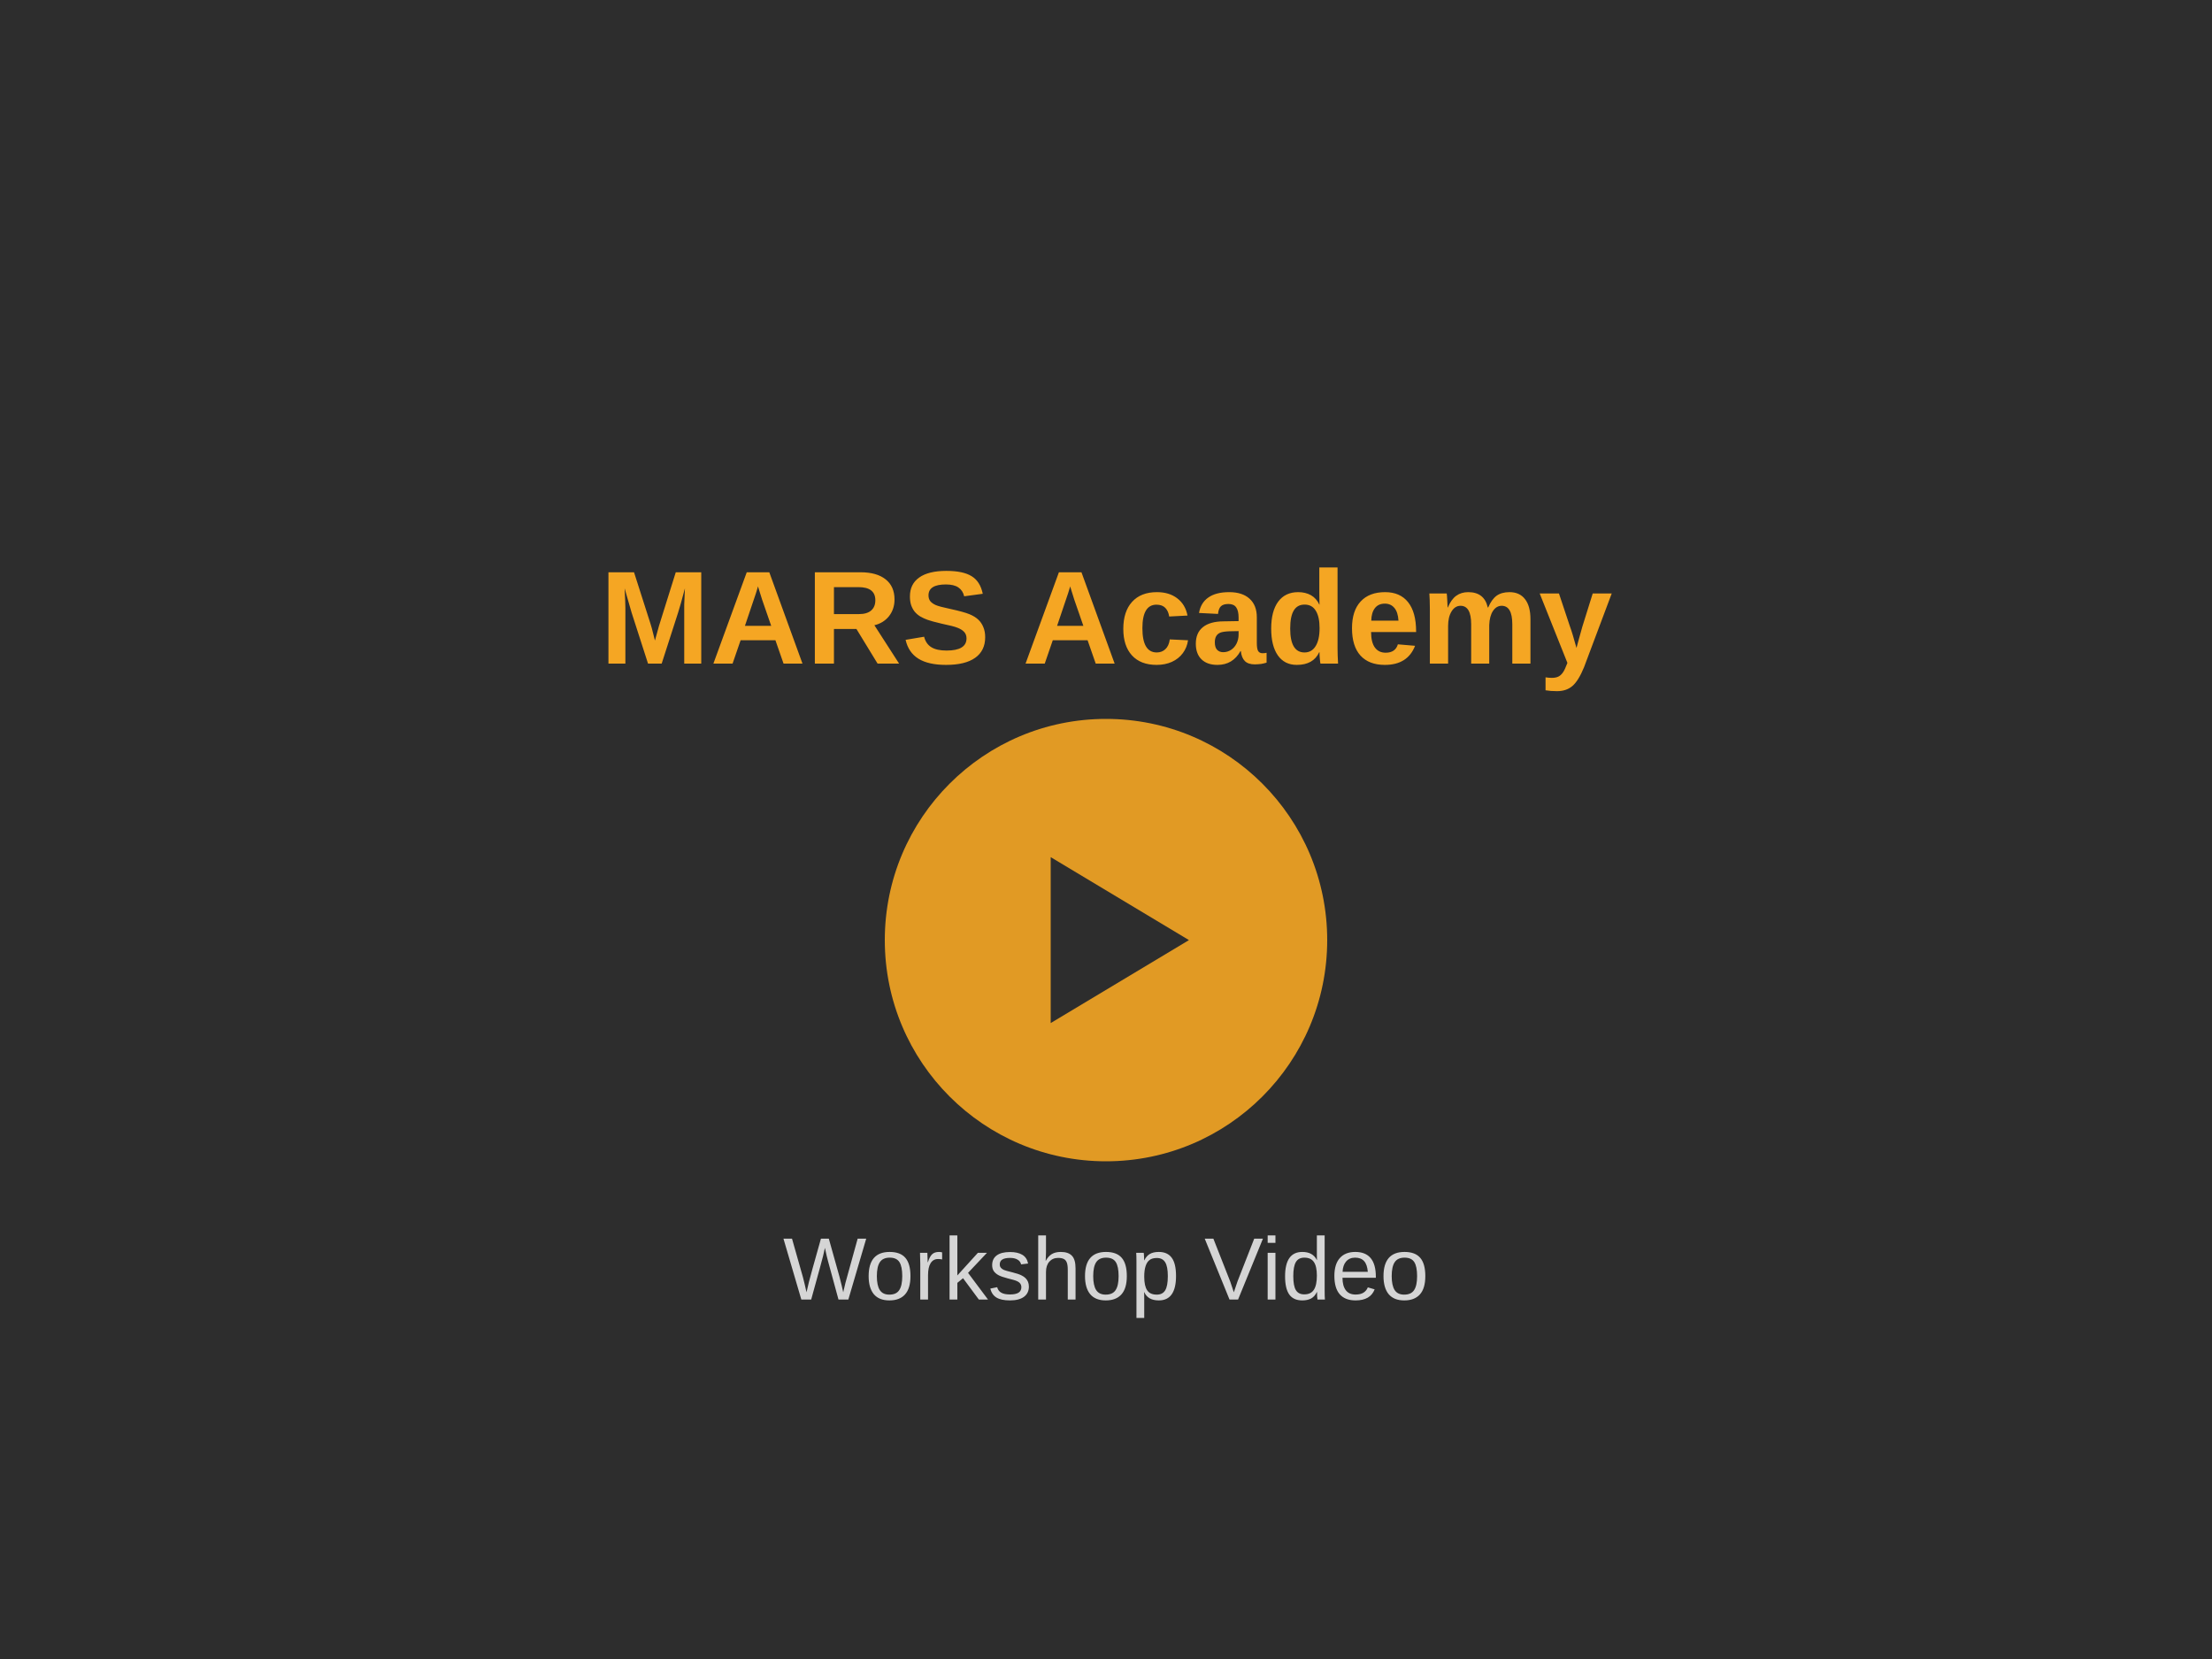
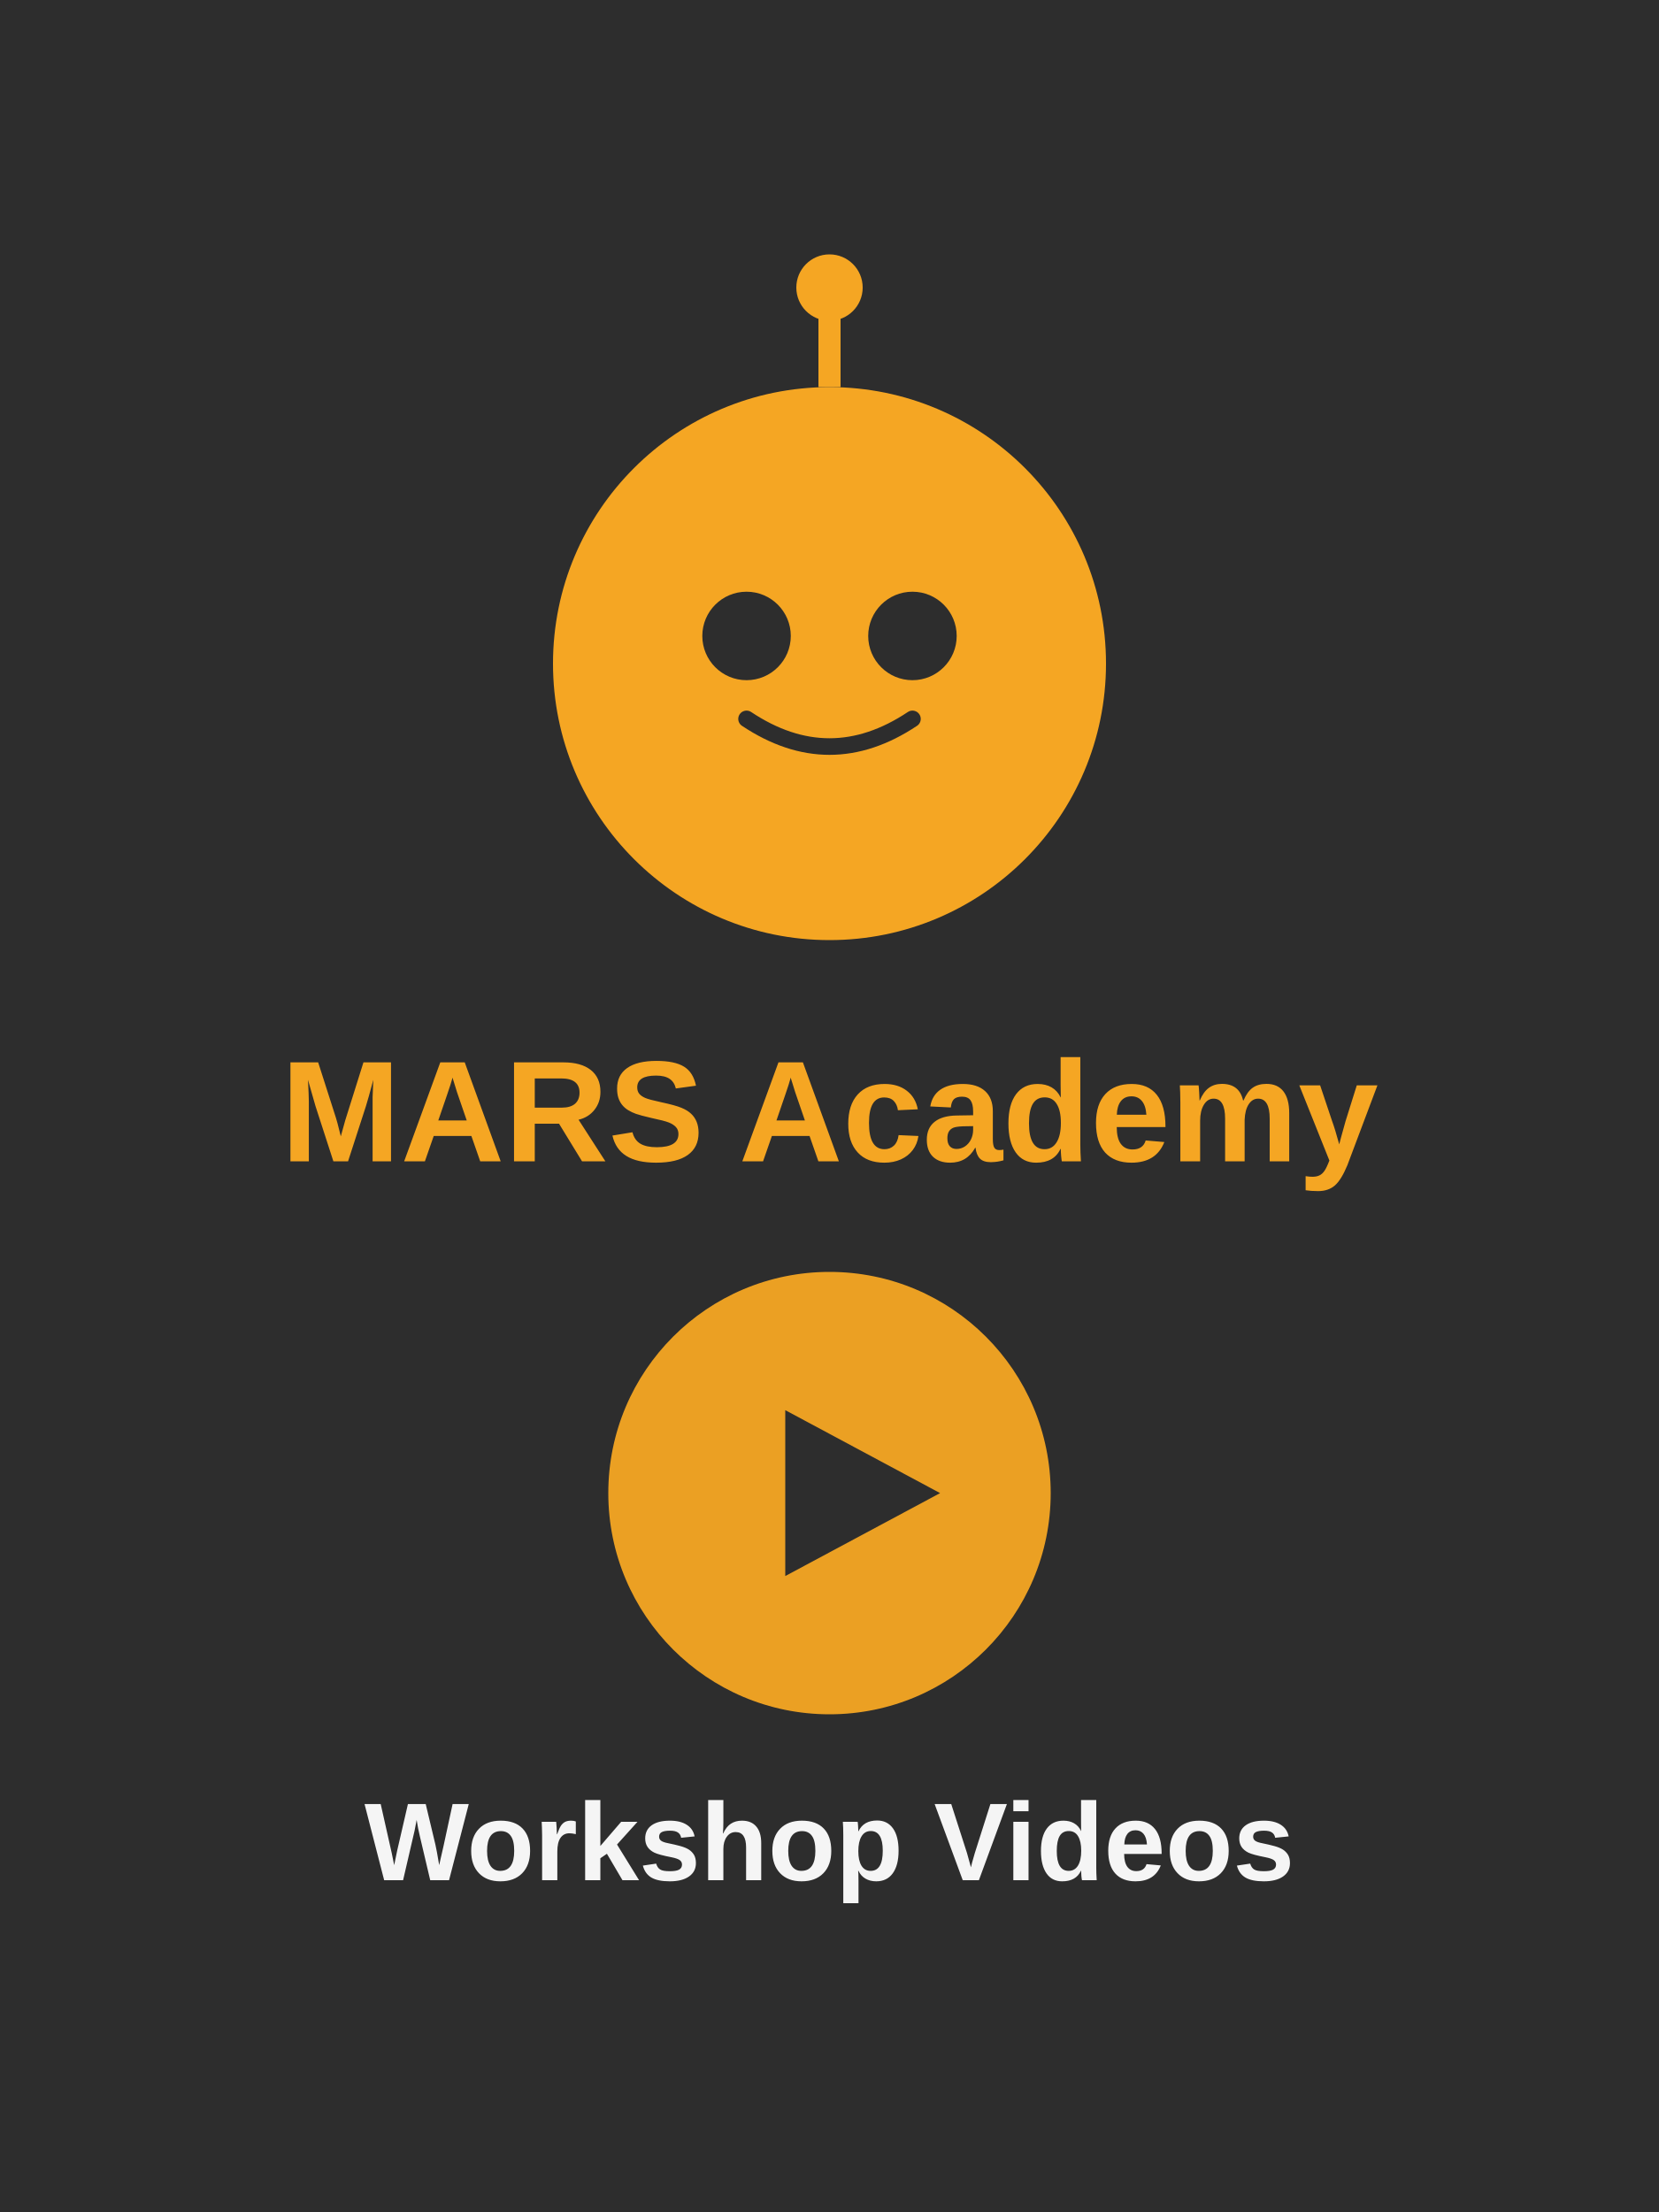
- <svg xmlns="http://www.w3.org/2000/svg" width="400" height="300" viewBox="0 0 400 300">
-   <rect width="400" height="300" fill="#2D2D2D" />
-   <text x="200" y="120" font-family="Arial, sans-serif" font-size="24" font-weight="bold" fill="#F5A623" text-anchor="middle">
+ <svg xmlns="http://www.w3.org/2000/svg" width="300" height="400" viewBox="0 0 300 400">
+   <rect width="300" height="400" fill="#2D2D2D" />
+   <circle cx="150" cy="120" r="50" fill="#F5A623" />
+   <circle cx="135" cy="115" r="8" fill="#2D2D2D" />
+   <circle cx="165" cy="115" r="8" fill="#2D2D2D" />
+   <path d="M 135 130 Q 150 140 165 130" stroke="#2D2D2D" stroke-width="3" fill="none" stroke-linecap="round" />
+   <line x1="150" y1="70" x2="150" y2="55" stroke="#F5A623" stroke-width="4" />
+   <circle cx="150" cy="52" r="6" fill="#F5A623" />
+   <text x="150" y="210" font-family="Arial, sans-serif" font-size="26" font-weight="bold" fill="#F5A623" text-anchor="middle">
    MARS Academy
  </text>
-   <circle cx="200" cy="170" r="40" fill="#F5A623" opacity="0.9" />
-   <polygon points="190,155 190,185 215,170" fill="#2D2D2D" />
-   <text x="200" y="235" font-family="Arial, sans-serif" font-size="16" fill="#FFFFFF" text-anchor="middle" opacity="0.8">
-     Workshop Video
+   <circle cx="150" cy="270" r="40" fill="#F5A623" opacity="0.95" />
+   <polygon points="142,255 142,285 170,270" fill="#2D2D2D" />
+   <text x="150" y="340" font-family="Arial, sans-serif" font-size="20" font-weight="600" fill="#FFFFFF" text-anchor="middle" opacity="0.95">
+     Workshop Videos
  </text>
</svg>
